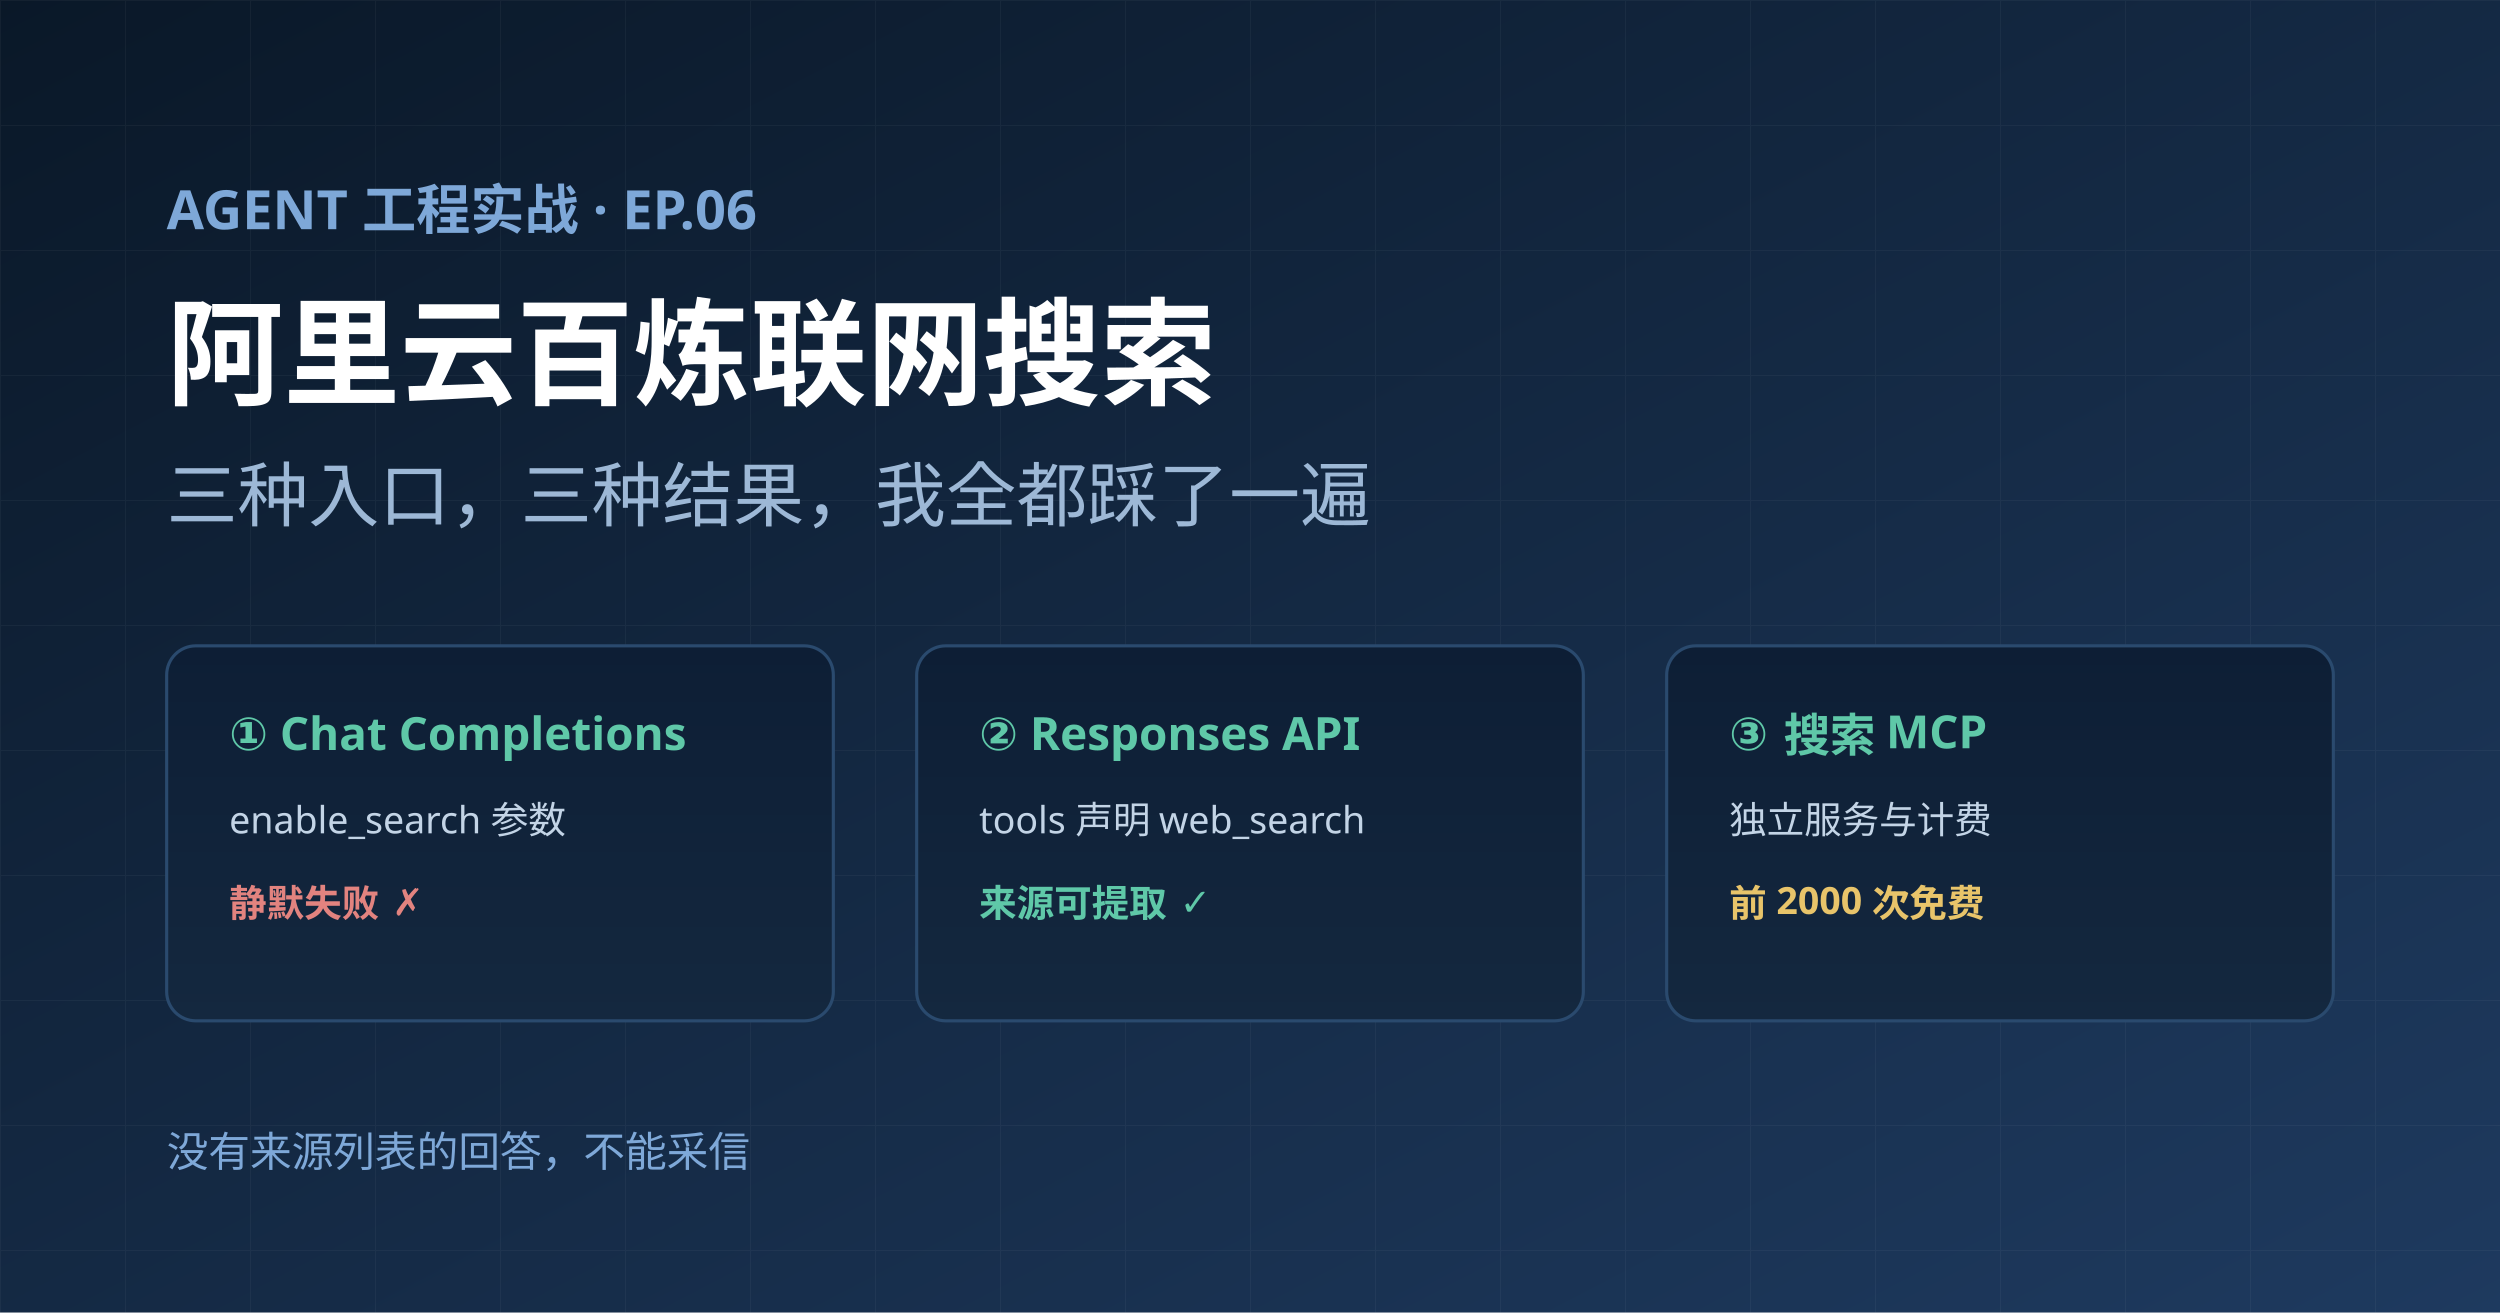
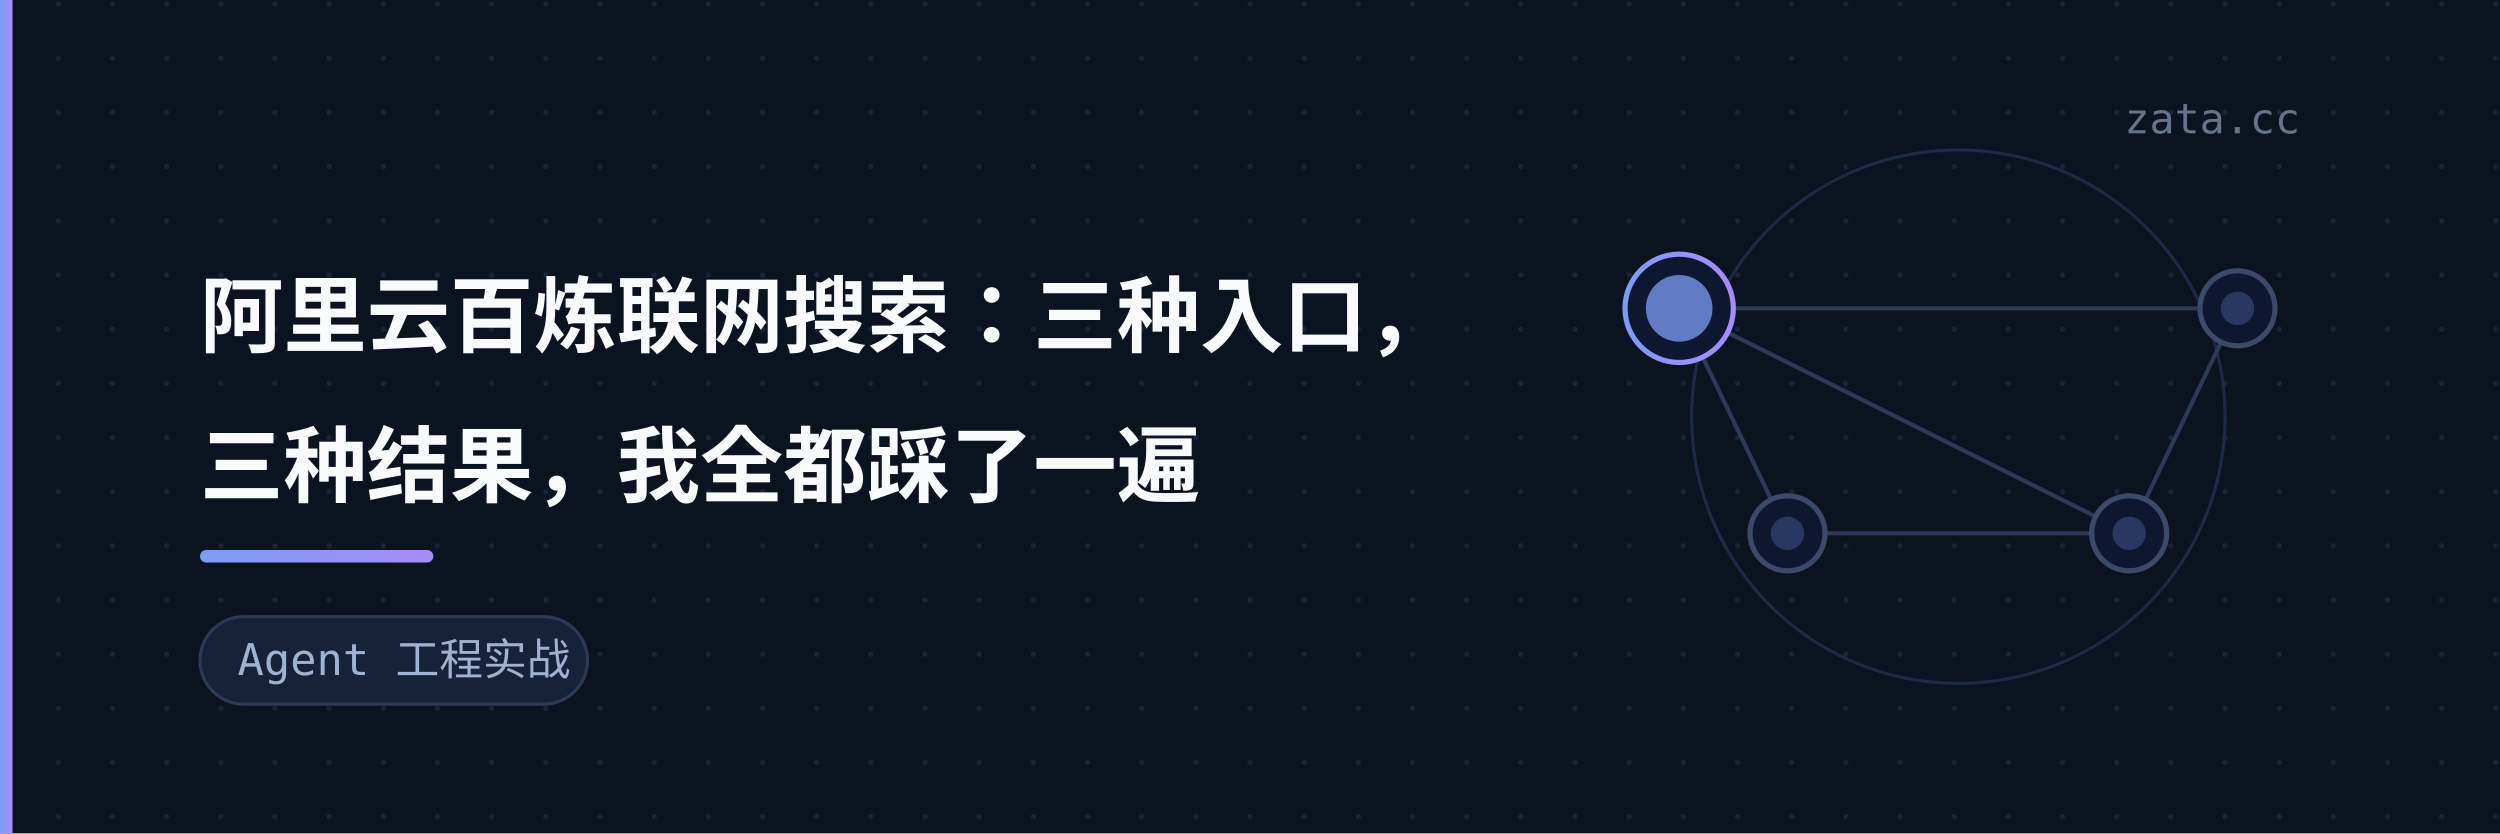
- <svg xmlns="http://www.w3.org/2000/svg" viewBox="0 0 1200 630" width="1200" height="630">
+ <svg xmlns="http://www.w3.org/2000/svg" width="1200" height="400" viewBox="0 0 1200 400" role="img" aria-label="阿里云百炼联网搜索：三种入口，三种结果，我全都踩了一遍">
  <defs>
-     <linearGradient id="bg" x1="0%" y1="0%" x2="100%" y2="100%">
-       <stop offset="0%" stop-color="#0a1828" />
-       <stop offset="100%" stop-color="#1e3a5f" />
+     <linearGradient id="accent" x1="0%" y1="0%" x2="100%" y2="0%">
+       <stop offset="0%" stop-color="#7C9CF5" />
+       <stop offset="100%" stop-color="#A78BFA" />
    </linearGradient>
-     <linearGradient id="cardA" x1="0%" y1="0%" x2="0%" y2="100%">
-       <stop offset="0%" stop-color="#0d1e35" />
-       <stop offset="100%" stop-color="#14283f" />
-     </linearGradient>
-     <pattern id="grid" width="60" height="60" patternUnits="userSpaceOnUse">
-       <path d="M 60 0 L 0 0 0 60" fill="none" stroke="rgba(255,255,255,0.04)" stroke-width="1" />
+     <pattern id="dots" width="26" height="26" patternUnits="userSpaceOnUse">
+       <circle cx="2" cy="2" r="1.3" fill="#26324a" />
    </pattern>
  </defs>
-   <rect width="1200" height="630" fill="url(#bg)" />
-   <rect width="1200" height="630" fill="url(#grid)" />
-   <text x="80" y="110" font-family="PingFang SC, Hiragino Sans GB, sans-serif" font-size="26" fill="#7ea8d8" font-weight="600">AGENT 工程实战 · EP.06</text>
-   <text x="80" y="190" font-family="PingFang SC, Hiragino Sans GB, sans-serif" font-size="56" fill="#ffffff" font-weight="700">阿里云百炼联网搜索</text>
-   <text x="80" y="250" font-family="PingFang SC, Hiragino Sans GB, sans-serif" font-size="34" fill="#9db8d6">三种入口，三种结果，我全都踩了一遍</text>
-   <g font-family="PingFang SC, Hiragino Sans GB, sans-serif">
-     <rect x="80" y="310" width="320" height="180" rx="14" fill="url(#cardA)" stroke="#2a4a6e" stroke-width="1.5" />
-     <text x="110" y="360" font-size="22" fill="#5fc8a8" font-weight="600">① Chat Completions</text>
-     <text x="110" y="400" font-size="18" fill="#c3d4e6">enable_search 参数</text>
-     <text x="110" y="440" font-size="18" fill="#e2837f" font-weight="600">静默失败 ✗</text>
-     <rect x="440" y="310" width="320" height="180" rx="14" fill="url(#cardA)" stroke="#2a4a6e" stroke-width="1.5" />
-     <text x="470" y="360" font-size="22" fill="#5fc8a8" font-weight="600">② Responses API</text>
-     <text x="470" y="400" font-size="18" fill="#c3d4e6">tools 声明 web_search</text>
-     <text x="470" y="440" font-size="18" fill="#5fc8a8" font-weight="600">来源可提取 ✓</text>
-     <rect x="800" y="310" width="320" height="180" rx="14" fill="url(#cardA)" stroke="#2a4a6e" stroke-width="1.5" />
-     <text x="830" y="360" font-size="22" fill="#5fc8a8" font-weight="600">③ 搜索 MCP</text>
-     <text x="830" y="400" font-size="18" fill="#c3d4e6">独立服务与计费</text>
-     <text x="830" y="440" font-size="18" fill="#e8c46a" font-weight="600">前 2000 次免费</text>
-   </g>
-   <text x="80" y="560" font-family="PingFang SC, Hiragino Sans GB, sans-serif" font-size="20" fill="#7ea8d8">没有来源列表的回答，不能采信</text>
+   <rect width="1200" height="400" fill="#0B1220" />
+   <rect width="1200" height="400" fill="url(#dots)" opacity="0.55" />
+   <rect x="0" y="0" width="6" height="400" fill="url(#accent)" />
+   <text x="1104" y="64" text-anchor="end" font-family="ui-monospace,'SF Mono',Menlo,monospace" font-size="20" fill="#64748B">zata.cc</text>
+   <circle cx="940" cy="200" r="128" fill="none" stroke="#1c2a44" stroke-width="1.5" />
+   <line x1="806" y1="148" x2="1074" y2="148" stroke="#2c3a58" stroke-width="2" />
+   <line x1="806" y1="148" x2="858" y2="256" stroke="#2c3a58" stroke-width="2" />
+   <line x1="1074" y1="148" x2="1022" y2="256" stroke="#2c3a58" stroke-width="2" />
+   <line x1="858" y1="256" x2="1022" y2="256" stroke="#2c3a58" stroke-width="2" />
+   <line x1="806" y1="148" x2="1022" y2="256" stroke="#2c3a58" stroke-width="2" />
+   <circle cx="806" cy="148" r="26" fill="#0e1730" stroke="url(#accent)" stroke-width="2.5" />
+   <circle cx="806" cy="148" r="16" fill="#7C9CF5" opacity="0.75" />
+   <circle cx="1074" cy="148" r="18" fill="#0e1730" stroke="#3b4a68" stroke-width="2.5" />
+   <circle cx="1074" cy="148" r="8" fill="#7C9CF5" opacity="0.25" />
+   <circle cx="858" cy="256" r="18" fill="#0e1730" stroke="#3b4a68" stroke-width="2.5" />
+   <circle cx="858" cy="256" r="8" fill="#7C9CF5" opacity="0.25" />
+   <circle cx="1022" cy="256" r="18" fill="#0e1730" stroke="#3b4a68" stroke-width="2.5" />
+   <circle cx="1022" cy="256" r="8" fill="#7C9CF5" opacity="0.25" />
+   <text x="96" y="166" font-family="'PingFang SC','Noto Sans SC','Helvetica Neue',sans-serif" font-size="40" font-weight="700" fill="#F8FAFC">阿里云百炼联网搜索：三种入口，</text>
+   <text x="96" y="238" font-family="'PingFang SC','Noto Sans SC','Helvetica Neue',sans-serif" font-size="40" font-weight="700" fill="#F8FAFC">三种结果，我全都踩了一遍</text>
+   <rect x="96" y="264" width="112" height="6" rx="3" fill="url(#accent)" />
+   <rect x="96" y="296" width="186" height="42" rx="21" fill="#152238" stroke="#2c3a58" stroke-width="1.5" />
+   <text x="114" y="324" font-family="ui-monospace,'SF Mono',Menlo,monospace" font-size="21" fill="#9FB3D1">Agent 工程实战</text>
</svg>
